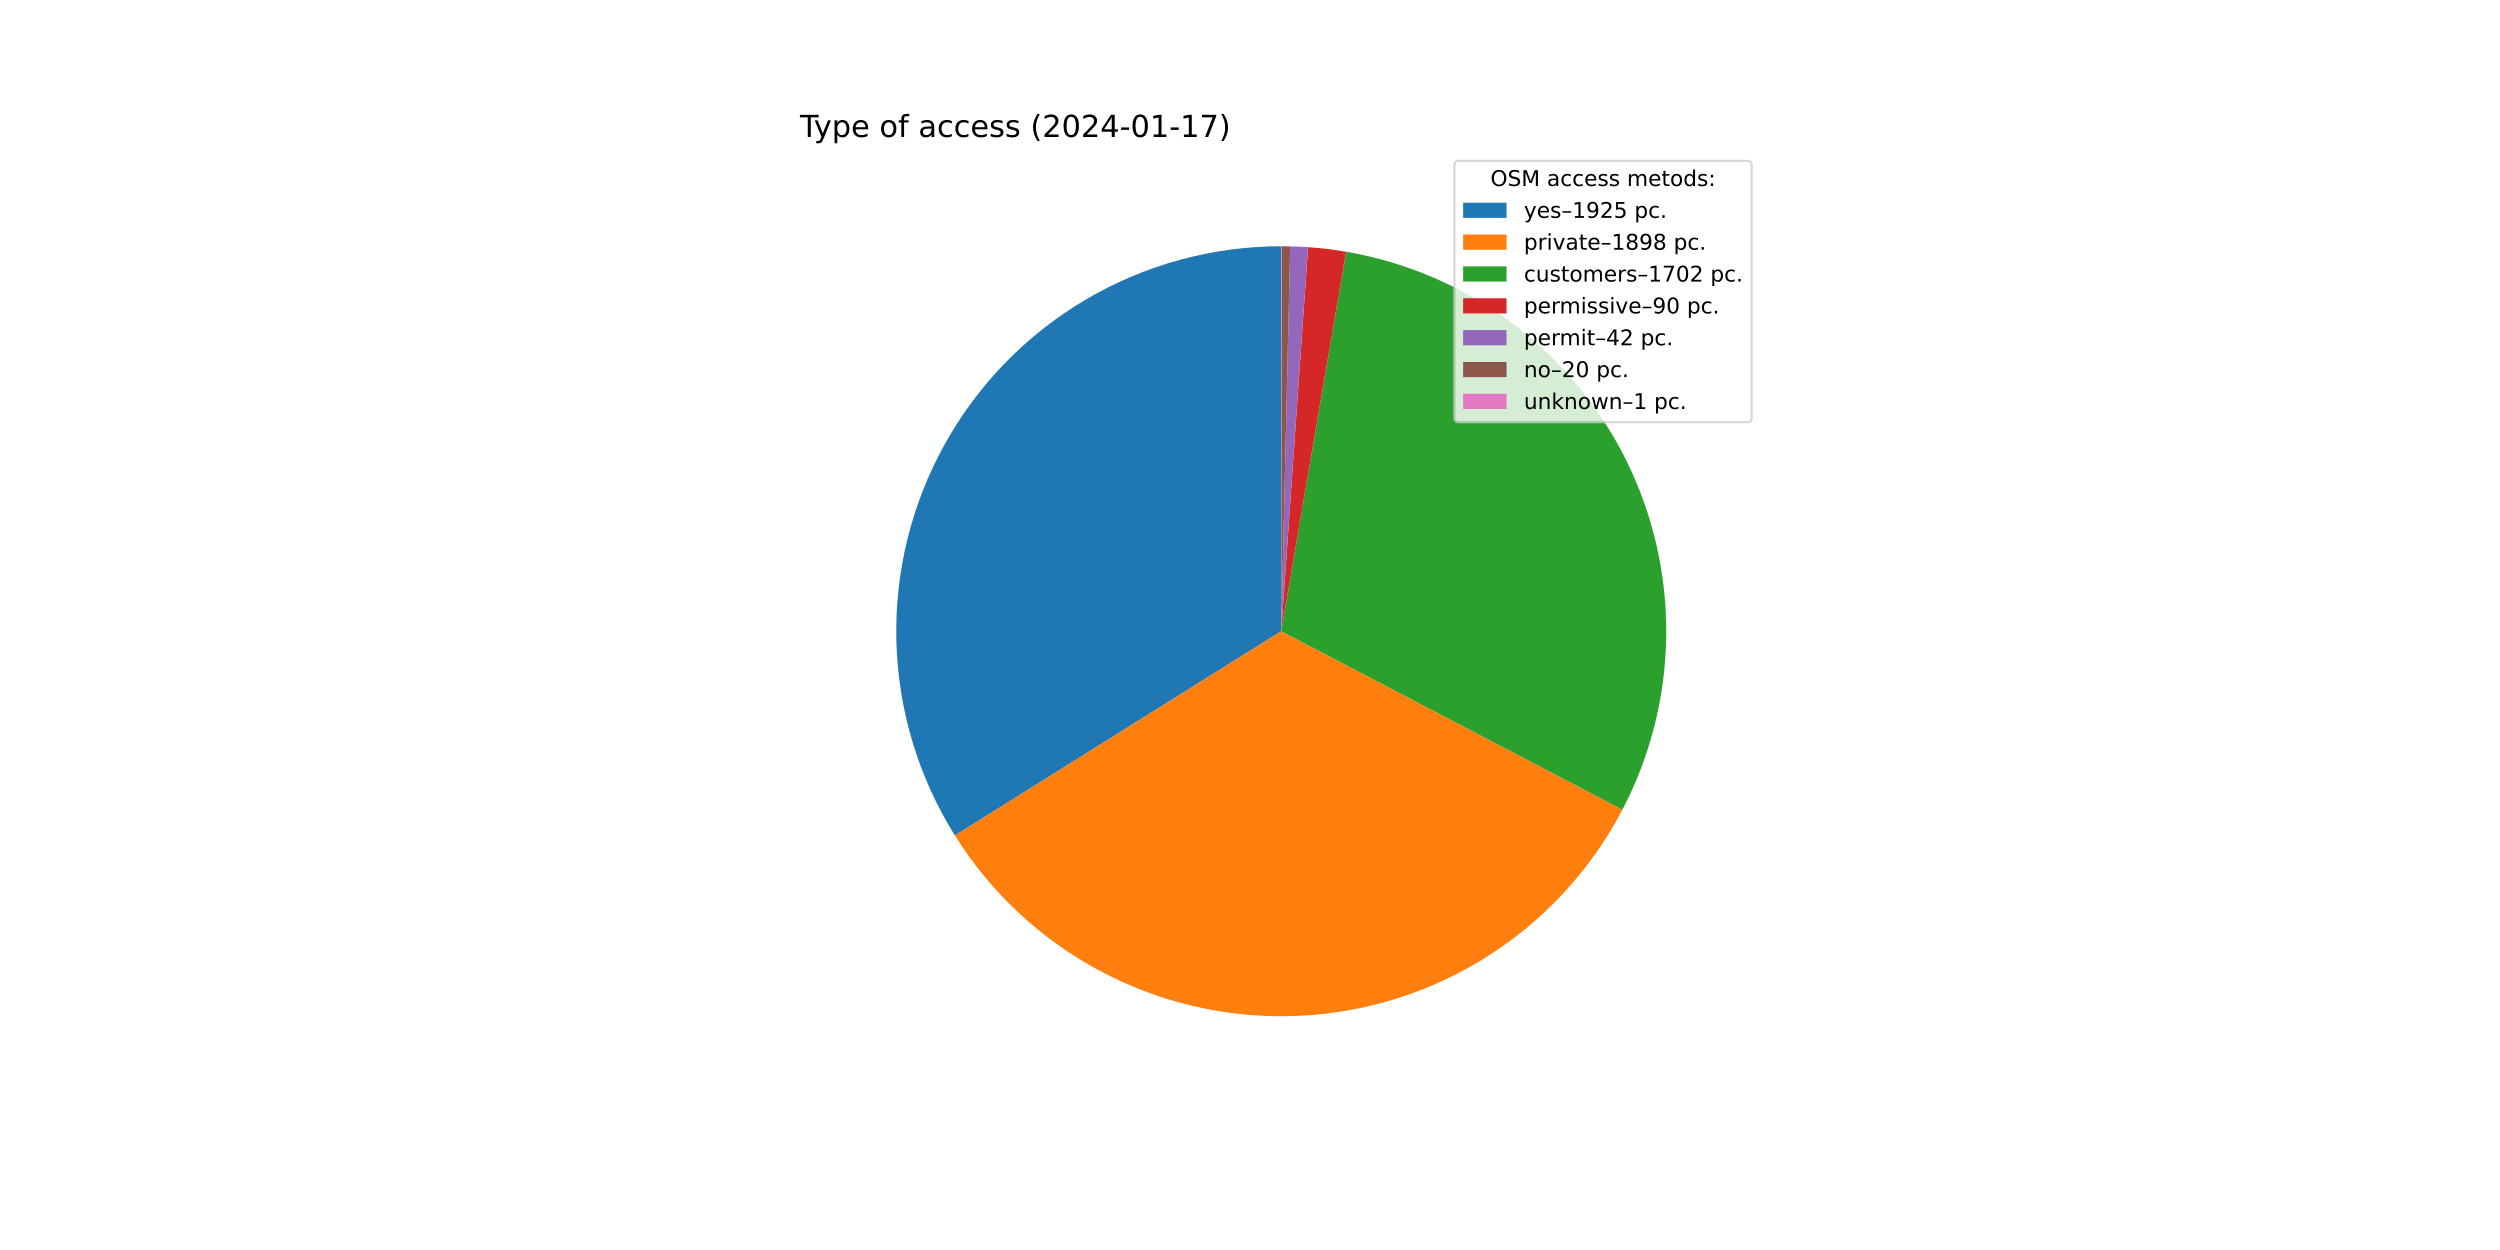
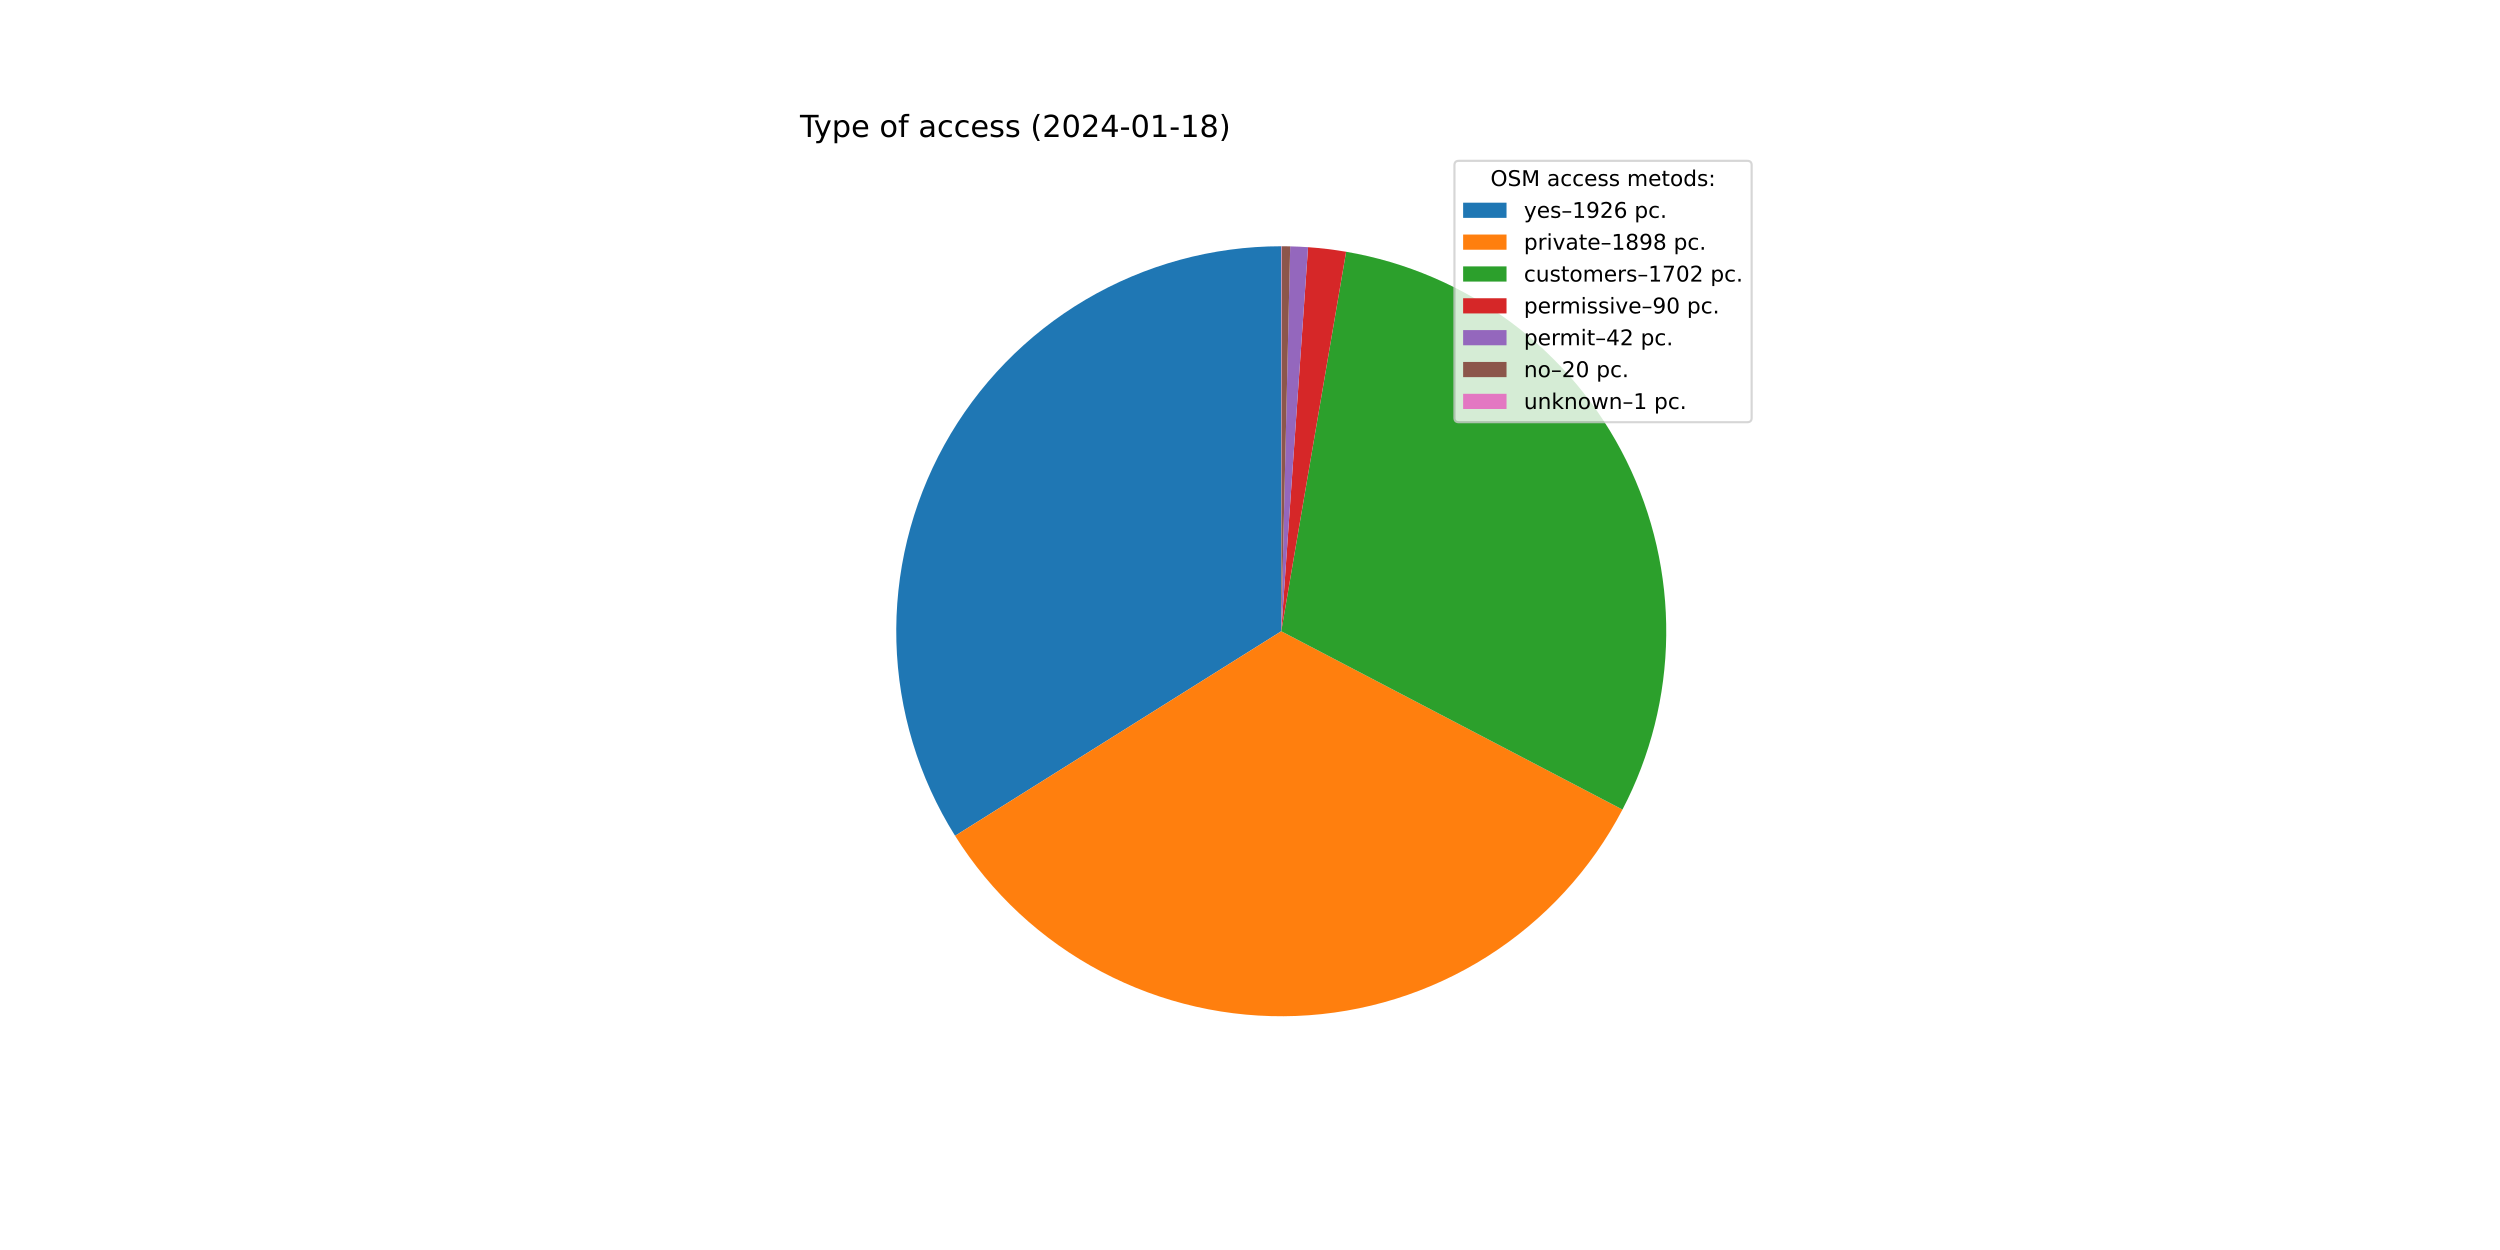
<svg xmlns="http://www.w3.org/2000/svg" xmlns:xlink="http://www.w3.org/1999/xlink" width="1152pt" height="576pt" viewBox="0 0 1152 576" version="1.1">
  <defs>
    <style type="text/css">*{stroke-linejoin: round; stroke-linecap: butt}</style>
  </defs>
  <g id="figure_1">
    <g id="patch_1">
      <path d="M 0 576  L 1152 576  L 1152 0  L 0 0  z " style="fill: #ffffff" />
    </g>
    <g id="axes_1">
      <g id="patch_2">
-         <path d="M 590.4 113.472  C 558.723 113.472 527.616 121.956 500.325 138.04  C 473.035 154.123 450.543 177.226 435.198 204.939  C 419.853 232.651 412.206 263.974 413.056 295.64  C 413.906 327.306 423.222 358.174 440.032 385.023  L 590.4 290.88  L 590.4 113.472  z " style="fill: #1f77b4" />
+         <path d="M 590.4 113.472  C 558.712 113.472 527.595 121.962 500.297 138.056  C 473 154.15 450.507 177.268 435.167 204.995  C 419.826 232.723 412.191 264.061 413.059 295.737  C 413.926 327.414 423.265 358.287 440.101 385.133  L 590.4 290.88  L 590.4 113.472  z " style="fill: #1f77b4" />
      </g>
      <g id="patch_3">
-         <path d="M 440.032 385.023  C 456.603 411.492 479.873 433.121 507.48 447.717  C 535.087 462.313 566.065 469.364 597.269 468.155  C 628.474 466.946 658.813 457.519 685.208 440.83  C 711.603 424.142 733.129 400.776 747.603 373.105  L 590.4 290.88  L 440.032 385.023  z " style="fill: #ff7f0e" />
+         <path d="M 440.101 385.133  C 456.688 411.585 479.969 433.194 507.58 447.77  C 535.192 462.346 566.168 469.377 597.366 468.151  C 628.565 466.925 658.893 457.485 685.276 440.787  C 711.658 424.09 733.171 400.72 747.632 373.048  L 590.4 290.88  L 440.101 385.133  z " style="fill: #ff7f0e" />
      </g>
      <g id="patch_4">
-         <path d="M 747.603 373.105  C 760.567 348.318 767.488 320.814 767.797 292.843  C 768.107 264.873 761.797 237.221 749.384 212.154  C 736.971 187.087 718.804 165.307 696.37 148.599  C 673.936 131.89 647.866 120.722 620.293 116.009  L 590.4 290.88  L 747.603 373.105  z " style="fill: #2ca02c" />
+         <path d="M 747.632 373.048  C 760.586 348.261 767.496 320.759 767.798 292.794  C 768.099 264.828 761.784 237.183 749.368 212.123  C 736.953 187.063 718.785 165.29 696.354 148.587  C 673.922 131.884 647.856 120.719 620.288 116.008  L 590.4 290.88  L 747.632 373.048  z " style="fill: #2ca02c" />
      </g>
      <g id="patch_5">
-         <path d="M 620.293 116.009  C 617.39 115.512 614.476 115.089 611.552 114.737  C 608.628 114.386 605.696 114.108 602.758 113.903  L 590.4 290.88  L 620.293 116.009  z " style="fill: #d62728" />
+         <path d="M 620.288 116.008  C 617.386 115.512 614.471 115.088 611.548 114.737  C 608.625 114.386 605.693 114.108 602.756 113.903  L 590.4 290.88  L 620.288 116.008  z " style="fill: #d62728" />
      </g>
      <g id="patch_6">
-         <path d="M 602.758 113.903  C 601.387 113.807 600.015 113.727 598.642 113.664  C 597.27 113.6 595.896 113.552 594.522 113.52  L 590.4 290.88  L 602.758 113.903  z " style="fill: #9467bd" />
+         <path d="M 602.756 113.903  C 601.385 113.807 600.013 113.727 598.641 113.664  C 597.268 113.6 595.895 113.552 594.522 113.52  L 590.4 290.88  L 602.756 113.903  z " style="fill: #9467bd" />
      </g>
      <g id="patch_7">
-         <path d="M 594.522 113.52  C 593.868 113.505 593.214 113.493 592.559 113.485  C 591.905 113.477 591.251 113.473 590.596 113.472  L 590.4 290.88  L 594.522 113.52  z " style="fill: #8c564b" />
+         <path d="M 594.522 113.52  C 593.867 113.505 593.213 113.493 592.559 113.485  C 591.905 113.477 591.251 113.473 590.596 113.472  L 590.4 290.88  L 594.522 113.52  z " style="fill: #8c564b" />
      </g>
      <g id="patch_8">
        <path d="M 590.596 113.472  C 590.564 113.472 590.531 113.472 590.498 113.472  C 590.465 113.472 590.433 113.472 590.4 113.472  L 590.4 290.88  L 590.596 113.472  z " style="fill: #e377c2" />
      </g>
      <g id="matplotlib.axis_1" />
      <g id="matplotlib.axis_2" />
      <g id="text_1">
        <g transform="translate(368.64 63.12)scale(0.14 -0.14)">
          <defs>
            <path id="DejaVuSans-54" d="M -19 4666  L 3928 4666  L 3928 4134  L 2272 4134  L 2272 0  L 1638 0  L 1638 4134  L -19 4134  L -19 4666  z " transform="scale(0.015625)" />
            <path id="DejaVuSans-79" d="M 2059 -325  Q 1816 -950 1584 -1140  Q 1353 -1331 966 -1331  L 506 -1331  L 506 -850  L 844 -850  Q 1081 -850 1212 -737  Q 1344 -625 1503 -206  L 1606 56  L 191 3500  L 800 3500  L 1894 763  L 2988 3500  L 3597 3500  L 2059 -325  z " transform="scale(0.015625)" />
            <path id="DejaVuSans-70" d="M 1159 525  L 1159 -1331  L 581 -1331  L 581 3500  L 1159 3500  L 1159 2969  Q 1341 3281 1617 3432  Q 1894 3584 2278 3584  Q 2916 3584 3314 3078  Q 3713 2572 3713 1747  Q 3713 922 3314 415  Q 2916 -91 2278 -91  Q 1894 -91 1617 61  Q 1341 213 1159 525  z M 3116 1747  Q 3116 2381 2855 2742  Q 2594 3103 2138 3103  Q 1681 3103 1420 2742  Q 1159 2381 1159 1747  Q 1159 1113 1420 752  Q 1681 391 2138 391  Q 2594 391 2855 752  Q 3116 1113 3116 1747  z " transform="scale(0.015625)" />
            <path id="DejaVuSans-65" d="M 3597 1894  L 3597 1613  L 953 1613  Q 991 1019 1311 708  Q 1631 397 2203 397  Q 2534 397 2845 478  Q 3156 559 3463 722  L 3463 178  Q 3153 47 2828 -22  Q 2503 -91 2169 -91  Q 1331 -91 842 396  Q 353 884 353 1716  Q 353 2575 817 3079  Q 1281 3584 2069 3584  Q 2775 3584 3186 3129  Q 3597 2675 3597 1894  z M 3022 2063  Q 3016 2534 2758 2815  Q 2500 3097 2075 3097  Q 1594 3097 1305 2825  Q 1016 2553 972 2059  L 3022 2063  z " transform="scale(0.015625)" />
            <path id="DejaVuSans-20" transform="scale(0.015625)" />
            <path id="DejaVuSans-6f" d="M 1959 3097  Q 1497 3097 1228 2736  Q 959 2375 959 1747  Q 959 1119 1226 758  Q 1494 397 1959 397  Q 2419 397 2687 759  Q 2956 1122 2956 1747  Q 2956 2369 2687 2733  Q 2419 3097 1959 3097  z M 1959 3584  Q 2709 3584 3137 3096  Q 3566 2609 3566 1747  Q 3566 888 3137 398  Q 2709 -91 1959 -91  Q 1206 -91 779 398  Q 353 888 353 1747  Q 353 2609 779 3096  Q 1206 3584 1959 3584  z " transform="scale(0.015625)" />
            <path id="DejaVuSans-66" d="M 2375 4863  L 2375 4384  L 1825 4384  Q 1516 4384 1395 4259  Q 1275 4134 1275 3809  L 1275 3500  L 2222 3500  L 2222 3053  L 1275 3053  L 1275 0  L 697 0  L 697 3053  L 147 3053  L 147 3500  L 697 3500  L 697 3744  Q 697 4328 969 4595  Q 1241 4863 1831 4863  L 2375 4863  z " transform="scale(0.015625)" />
            <path id="DejaVuSans-61" d="M 2194 1759  Q 1497 1759 1228 1600  Q 959 1441 959 1056  Q 959 750 1161 570  Q 1363 391 1709 391  Q 2188 391 2477 730  Q 2766 1069 2766 1631  L 2766 1759  L 2194 1759  z M 3341 1997  L 3341 0  L 2766 0  L 2766 531  Q 2569 213 2275 61  Q 1981 -91 1556 -91  Q 1019 -91 701 211  Q 384 513 384 1019  Q 384 1609 779 1909  Q 1175 2209 1959 2209  L 2766 2209  L 2766 2266  Q 2766 2663 2505 2880  Q 2244 3097 1772 3097  Q 1472 3097 1187 3025  Q 903 2953 641 2809  L 641 3341  Q 956 3463 1253 3523  Q 1550 3584 1831 3584  Q 2591 3584 2966 3190  Q 3341 2797 3341 1997  z " transform="scale(0.015625)" />
            <path id="DejaVuSans-63" d="M 3122 3366  L 3122 2828  Q 2878 2963 2633 3030  Q 2388 3097 2138 3097  Q 1578 3097 1268 2742  Q 959 2388 959 1747  Q 959 1106 1268 751  Q 1578 397 2138 397  Q 2388 397 2633 464  Q 2878 531 3122 666  L 3122 134  Q 2881 22 2623 -34  Q 2366 -91 2075 -91  Q 1284 -91 818 406  Q 353 903 353 1747  Q 353 2603 823 3093  Q 1294 3584 2113 3584  Q 2378 3584 2631 3529  Q 2884 3475 3122 3366  z " transform="scale(0.015625)" />
            <path id="DejaVuSans-73" d="M 2834 3397  L 2834 2853  Q 2591 2978 2328 3040  Q 2066 3103 1784 3103  Q 1356 3103 1142 2972  Q 928 2841 928 2578  Q 928 2378 1081 2264  Q 1234 2150 1697 2047  L 1894 2003  Q 2506 1872 2764 1633  Q 3022 1394 3022 966  Q 3022 478 2636 193  Q 2250 -91 1575 -91  Q 1294 -91 989 -36  Q 684 19 347 128  L 347 722  Q 666 556 975 473  Q 1284 391 1588 391  Q 1994 391 2212 530  Q 2431 669 2431 922  Q 2431 1156 2273 1281  Q 2116 1406 1581 1522  L 1381 1569  Q 847 1681 609 1914  Q 372 2147 372 2553  Q 372 3047 722 3315  Q 1072 3584 1716 3584  Q 2034 3584 2315 3537  Q 2597 3491 2834 3397  z " transform="scale(0.015625)" />
            <path id="DejaVuSans-28" d="M 1984 4856  Q 1566 4138 1362 3434  Q 1159 2731 1159 2009  Q 1159 1288 1364 580  Q 1569 -128 1984 -844  L 1484 -844  Q 1016 -109 783 600  Q 550 1309 550 2009  Q 550 2706 781 3412  Q 1013 4119 1484 4856  L 1984 4856  z " transform="scale(0.015625)" />
            <path id="DejaVuSans-32" d="M 1228 531  L 3431 531  L 3431 0  L 469 0  L 469 531  Q 828 903 1448 1529  Q 2069 2156 2228 2338  Q 2531 2678 2651 2914  Q 2772 3150 2772 3378  Q 2772 3750 2511 3984  Q 2250 4219 1831 4219  Q 1534 4219 1204 4116  Q 875 4013 500 3803  L 500 4441  Q 881 4594 1212 4672  Q 1544 4750 1819 4750  Q 2544 4750 2975 4387  Q 3406 4025 3406 3419  Q 3406 3131 3298 2873  Q 3191 2616 2906 2266  Q 2828 2175 2409 1742  Q 1991 1309 1228 531  z " transform="scale(0.015625)" />
            <path id="DejaVuSans-30" d="M 2034 4250  Q 1547 4250 1301 3770  Q 1056 3291 1056 2328  Q 1056 1369 1301 889  Q 1547 409 2034 409  Q 2525 409 2770 889  Q 3016 1369 3016 2328  Q 3016 3291 2770 3770  Q 2525 4250 2034 4250  z M 2034 4750  Q 2819 4750 3233 4129  Q 3647 3509 3647 2328  Q 3647 1150 3233 529  Q 2819 -91 2034 -91  Q 1250 -91 836 529  Q 422 1150 422 2328  Q 422 3509 836 4129  Q 1250 4750 2034 4750  z " transform="scale(0.015625)" />
            <path id="DejaVuSans-34" d="M 2419 4116  L 825 1625  L 2419 1625  L 2419 4116  z M 2253 4666  L 3047 4666  L 3047 1625  L 3713 1625  L 3713 1100  L 3047 1100  L 3047 0  L 2419 0  L 2419 1100  L 313 1100  L 313 1709  L 2253 4666  z " transform="scale(0.015625)" />
            <path id="DejaVuSans-2d" d="M 313 2009  L 1997 2009  L 1997 1497  L 313 1497  L 313 2009  z " transform="scale(0.015625)" />
            <path id="DejaVuSans-31" d="M 794 531  L 1825 531  L 1825 4091  L 703 3866  L 703 4441  L 1819 4666  L 2450 4666  L 2450 531  L 3481 531  L 3481 0  L 794 0  L 794 531  z " transform="scale(0.015625)" />
-             <path id="DejaVuSans-37" d="M 525 4666  L 3525 4666  L 3525 4397  L 1831 0  L 1172 0  L 2766 4134  L 525 4134  L 525 4666  z " transform="scale(0.015625)" />
+             <path id="DejaVuSans-38" d="M 2034 2216  Q 1584 2216 1326 1975  Q 1069 1734 1069 1313  Q 1069 891 1326 650  Q 1584 409 2034 409  Q 2484 409 2743 651  Q 3003 894 3003 1313  Q 3003 1734 2745 1975  Q 2488 2216 2034 2216  z M 1403 2484  Q 997 2584 770 2862  Q 544 3141 544 3541  Q 544 4100 942 4425  Q 1341 4750 2034 4750  Q 2731 4750 3128 4425  Q 3525 4100 3525 3541  Q 3525 3141 3298 2862  Q 3072 2584 2669 2484  Q 3125 2378 3379 2068  Q 3634 1759 3634 1313  Q 3634 634 3220 271  Q 2806 -91 2034 -91  Q 1263 -91 848 271  Q 434 634 434 1313  Q 434 1759 690 2068  Q 947 2378 1403 2484  z M 1172 3481  Q 1172 3119 1398 2916  Q 1625 2713 2034 2713  Q 2441 2713 2670 2916  Q 2900 3119 2900 3481  Q 2900 3844 2670 4047  Q 2441 4250 2034 4250  Q 1625 4250 1398 4047  Q 1172 3844 1172 3481  z " transform="scale(0.015625)" />
            <path id="DejaVuSans-29" d="M 513 4856  L 1013 4856  Q 1481 4119 1714 3412  Q 1947 2706 1947 2009  Q 1947 1309 1714 600  Q 1481 -109 1013 -844  L 513 -844  Q 928 -128 1133 580  Q 1338 1288 1338 2009  Q 1338 2731 1133 3434  Q 928 4138 513 4856  z " transform="scale(0.015625)" />
          </defs>
          <use xlink:href="#DejaVuSans-54" />
          <use xlink:href="#DejaVuSans-79" x="45.459" />
          <use xlink:href="#DejaVuSans-70" x="104.639" />
          <use xlink:href="#DejaVuSans-65" x="168.115" />
          <use xlink:href="#DejaVuSans-20" x="229.639" />
          <use xlink:href="#DejaVuSans-6f" x="261.426" />
          <use xlink:href="#DejaVuSans-66" x="322.607" />
          <use xlink:href="#DejaVuSans-20" x="357.812" />
          <use xlink:href="#DejaVuSans-61" x="389.6" />
          <use xlink:href="#DejaVuSans-63" x="450.879" />
          <use xlink:href="#DejaVuSans-63" x="505.859" />
          <use xlink:href="#DejaVuSans-65" x="560.84" />
          <use xlink:href="#DejaVuSans-73" x="622.363" />
          <use xlink:href="#DejaVuSans-73" x="674.463" />
          <use xlink:href="#DejaVuSans-20" x="726.562" />
          <use xlink:href="#DejaVuSans-28" x="758.35" />
          <use xlink:href="#DejaVuSans-32" x="797.363" />
          <use xlink:href="#DejaVuSans-30" x="860.986" />
          <use xlink:href="#DejaVuSans-32" x="924.609" />
          <use xlink:href="#DejaVuSans-34" x="988.232" />
          <use xlink:href="#DejaVuSans-2d" x="1051.855" />
          <use xlink:href="#DejaVuSans-30" x="1087.939" />
          <use xlink:href="#DejaVuSans-31" x="1151.562" />
          <use xlink:href="#DejaVuSans-2d" x="1215.186" />
          <use xlink:href="#DejaVuSans-31" x="1251.27" />
-           <use xlink:href="#DejaVuSans-37" x="1314.893" />
+           <use xlink:href="#DejaVuSans-38" x="1314.893" />
          <use xlink:href="#DejaVuSans-29" x="1378.516" />
        </g>
      </g>
      <g id="legend_1">
        <g id="patch_9">
          <path d="M 672.208 194.545  L 805.16 194.545  Q 807.16 194.545 807.16 192.545  L 807.16 76.12  Q 807.16 74.12 805.16 74.12  L 672.208 74.12  Q 670.208 74.12 670.208 76.12  L 670.208 192.545  Q 670.208 194.545 672.208 194.545  z " style="fill: #ffffff; opacity: 0.8; stroke: #cccccc; stroke-linejoin: miter" />
        </g>
        <g id="text_2">
          <g transform="translate(686.8038 85.71844)scale(0.1 -0.1)">
            <defs>
              <path id="DejaVuSans-4f" d="M 2522 4238  Q 1834 4238 1429 3725  Q 1025 3213 1025 2328  Q 1025 1447 1429 934  Q 1834 422 2522 422  Q 3209 422 3611 934  Q 4013 1447 4013 2328  Q 4013 3213 3611 3725  Q 3209 4238 2522 4238  z M 2522 4750  Q 3503 4750 4090 4092  Q 4678 3434 4678 2328  Q 4678 1225 4090 567  Q 3503 -91 2522 -91  Q 1538 -91 948 565  Q 359 1222 359 2328  Q 359 3434 948 4092  Q 1538 4750 2522 4750  z " transform="scale(0.015625)" />
              <path id="DejaVuSans-53" d="M 3425 4513  L 3425 3897  Q 3066 4069 2747 4153  Q 2428 4238 2131 4238  Q 1616 4238 1336 4038  Q 1056 3838 1056 3469  Q 1056 3159 1242 3001  Q 1428 2844 1947 2747  L 2328 2669  Q 3034 2534 3370 2195  Q 3706 1856 3706 1288  Q 3706 609 3251 259  Q 2797 -91 1919 -91  Q 1588 -91 1214 -16  Q 841 59 441 206  L 441 856  Q 825 641 1194 531  Q 1563 422 1919 422  Q 2459 422 2753 634  Q 3047 847 3047 1241  Q 3047 1584 2836 1778  Q 2625 1972 2144 2069  L 1759 2144  Q 1053 2284 737 2584  Q 422 2884 422 3419  Q 422 4038 858 4394  Q 1294 4750 2059 4750  Q 2388 4750 2728 4690  Q 3069 4631 3425 4513  z " transform="scale(0.015625)" />
              <path id="DejaVuSans-4d" d="M 628 4666  L 1569 4666  L 2759 1491  L 3956 4666  L 4897 4666  L 4897 0  L 4281 0  L 4281 4097  L 3078 897  L 2444 897  L 1241 4097  L 1241 0  L 628 0  L 628 4666  z " transform="scale(0.015625)" />
              <path id="DejaVuSans-6d" d="M 3328 2828  Q 3544 3216 3844 3400  Q 4144 3584 4550 3584  Q 5097 3584 5394 3201  Q 5691 2819 5691 2113  L 5691 0  L 5113 0  L 5113 2094  Q 5113 2597 4934 2840  Q 4756 3084 4391 3084  Q 3944 3084 3684 2787  Q 3425 2491 3425 1978  L 3425 0  L 2847 0  L 2847 2094  Q 2847 2600 2669 2842  Q 2491 3084 2119 3084  Q 1678 3084 1418 2786  Q 1159 2488 1159 1978  L 1159 0  L 581 0  L 581 3500  L 1159 3500  L 1159 2956  Q 1356 3278 1631 3431  Q 1906 3584 2284 3584  Q 2666 3584 2933 3390  Q 3200 3197 3328 2828  z " transform="scale(0.015625)" />
              <path id="DejaVuSans-74" d="M 1172 4494  L 1172 3500  L 2356 3500  L 2356 3053  L 1172 3053  L 1172 1153  Q 1172 725 1289 603  Q 1406 481 1766 481  L 2356 481  L 2356 0  L 1766 0  Q 1100 0 847 248  Q 594 497 594 1153  L 594 3053  L 172 3053  L 172 3500  L 594 3500  L 594 4494  L 1172 4494  z " transform="scale(0.015625)" />
              <path id="DejaVuSans-64" d="M 2906 2969  L 2906 4863  L 3481 4863  L 3481 0  L 2906 0  L 2906 525  Q 2725 213 2448 61  Q 2172 -91 1784 -91  Q 1150 -91 751 415  Q 353 922 353 1747  Q 353 2572 751 3078  Q 1150 3584 1784 3584  Q 2172 3584 2448 3432  Q 2725 3281 2906 2969  z M 947 1747  Q 947 1113 1208 752  Q 1469 391 1925 391  Q 2381 391 2643 752  Q 2906 1113 2906 1747  Q 2906 2381 2643 2742  Q 2381 3103 1925 3103  Q 1469 3103 1208 2742  Q 947 2381 947 1747  z " transform="scale(0.015625)" />
              <path id="DejaVuSans-3a" d="M 750 794  L 1409 794  L 1409 0  L 750 0  L 750 794  z M 750 3309  L 1409 3309  L 1409 2516  L 750 2516  L 750 3309  z " transform="scale(0.015625)" />
            </defs>
            <use xlink:href="#DejaVuSans-4f" />
            <use xlink:href="#DejaVuSans-53" x="78.711" />
            <use xlink:href="#DejaVuSans-4d" x="142.188" />
            <use xlink:href="#DejaVuSans-20" x="228.467" />
            <use xlink:href="#DejaVuSans-61" x="260.254" />
            <use xlink:href="#DejaVuSans-63" x="321.533" />
            <use xlink:href="#DejaVuSans-63" x="376.514" />
            <use xlink:href="#DejaVuSans-65" x="431.494" />
            <use xlink:href="#DejaVuSans-73" x="493.018" />
            <use xlink:href="#DejaVuSans-73" x="545.117" />
            <use xlink:href="#DejaVuSans-20" x="597.217" />
            <use xlink:href="#DejaVuSans-6d" x="629.004" />
            <use xlink:href="#DejaVuSans-65" x="726.416" />
            <use xlink:href="#DejaVuSans-74" x="787.939" />
            <use xlink:href="#DejaVuSans-6f" x="827.148" />
            <use xlink:href="#DejaVuSans-64" x="888.33" />
            <use xlink:href="#DejaVuSans-73" x="951.807" />
            <use xlink:href="#DejaVuSans-3a" x="1003.906" />
          </g>
        </g>
        <g id="patch_10">
          <path d="M 674.208 100.397  L 694.208 100.397  L 694.208 93.397  L 674.208 93.397  z " style="fill: #1f77b4" />
        </g>
        <g id="text_3">
          <g transform="translate(702.2084 100.3966)scale(0.1 -0.1)">
            <defs>
              <path id="DejaVuSans-2013" d="M 313 1978  L 2888 1978  L 2888 1528  L 313 1528  L 313 1978  z " transform="scale(0.015625)" />
              <path id="DejaVuSans-39" d="M 703 97  L 703 672  Q 941 559 1184 500  Q 1428 441 1663 441  Q 2288 441 2617 861  Q 2947 1281 2994 2138  Q 2813 1869 2534 1725  Q 2256 1581 1919 1581  Q 1219 1581 811 2004  Q 403 2428 403 3163  Q 403 3881 828 4315  Q 1253 4750 1959 4750  Q 2769 4750 3195 4129  Q 3622 3509 3622 2328  Q 3622 1225 3098 567  Q 2575 -91 1691 -91  Q 1453 -91 1209 -44  Q 966 3 703 97  z M 1959 2075  Q 2384 2075 2632 2365  Q 2881 2656 2881 3163  Q 2881 3666 2632 3958  Q 2384 4250 1959 4250  Q 1534 4250 1286 3958  Q 1038 3666 1038 3163  Q 1038 2656 1286 2365  Q 1534 2075 1959 2075  z " transform="scale(0.015625)" />
-               <path id="DejaVuSans-35" d="M 691 4666  L 3169 4666  L 3169 4134  L 1269 4134  L 1269 2991  Q 1406 3038 1543 3061  Q 1681 3084 1819 3084  Q 2600 3084 3056 2656  Q 3513 2228 3513 1497  Q 3513 744 3044 326  Q 2575 -91 1722 -91  Q 1428 -91 1123 -41  Q 819 9 494 109  L 494 744  Q 775 591 1075 516  Q 1375 441 1709 441  Q 2250 441 2565 725  Q 2881 1009 2881 1497  Q 2881 1984 2565 2268  Q 2250 2553 1709 2553  Q 1456 2553 1204 2497  Q 953 2441 691 2322  L 691 4666  z " transform="scale(0.015625)" />
+               <path id="DejaVuSans-36" d="M 2113 2584  Q 1688 2584 1439 2293  Q 1191 2003 1191 1497  Q 1191 994 1439 701  Q 1688 409 2113 409  Q 2538 409 2786 701  Q 3034 994 3034 1497  Q 3034 2003 2786 2293  Q 2538 2584 2113 2584  z M 3366 4563  L 3366 3988  Q 3128 4100 2886 4159  Q 2644 4219 2406 4219  Q 1781 4219 1451 3797  Q 1122 3375 1075 2522  Q 1259 2794 1537 2939  Q 1816 3084 2150 3084  Q 2853 3084 3261 2657  Q 3669 2231 3669 1497  Q 3669 778 3244 343  Q 2819 -91 2113 -91  Q 1303 -91 875 529  Q 447 1150 447 2328  Q 447 3434 972 4092  Q 1497 4750 2381 4750  Q 2619 4750 2861 4703  Q 3103 4656 3366 4563  z " transform="scale(0.015625)" />
              <path id="DejaVuSans-2e" d="M 684 794  L 1344 794  L 1344 0  L 684 0  L 684 794  z " transform="scale(0.015625)" />
            </defs>
            <use xlink:href="#DejaVuSans-79" />
            <use xlink:href="#DejaVuSans-65" x="59.18" />
            <use xlink:href="#DejaVuSans-73" x="120.703" />
            <use xlink:href="#DejaVuSans-2013" x="172.803" />
            <use xlink:href="#DejaVuSans-31" x="222.803" />
            <use xlink:href="#DejaVuSans-39" x="286.426" />
            <use xlink:href="#DejaVuSans-32" x="350.049" />
-             <use xlink:href="#DejaVuSans-35" x="413.672" />
+             <use xlink:href="#DejaVuSans-36" x="413.672" />
            <use xlink:href="#DejaVuSans-20" x="477.295" />
            <use xlink:href="#DejaVuSans-70" x="509.082" />
            <use xlink:href="#DejaVuSans-63" x="572.559" />
            <use xlink:href="#DejaVuSans-2e" x="627.539" />
          </g>
        </g>
        <g id="patch_11">
          <path d="M 674.208 115.075  L 694.208 115.075  L 694.208 108.075  L 674.208 108.075  z " style="fill: #ff7f0e" />
        </g>
        <g id="text_4">
          <g transform="translate(702.2084 115.0747)scale(0.1 -0.1)">
            <defs>
              <path id="DejaVuSans-72" d="M 2631 2963  Q 2534 3019 2420 3045  Q 2306 3072 2169 3072  Q 1681 3072 1420 2755  Q 1159 2438 1159 1844  L 1159 0  L 581 0  L 581 3500  L 1159 3500  L 1159 2956  Q 1341 3275 1631 3429  Q 1922 3584 2338 3584  Q 2397 3584 2469 3576  Q 2541 3569 2628 3553  L 2631 2963  z " transform="scale(0.015625)" />
              <path id="DejaVuSans-69" d="M 603 3500  L 1178 3500  L 1178 0  L 603 0  L 603 3500  z M 603 4863  L 1178 4863  L 1178 4134  L 603 4134  L 603 4863  z " transform="scale(0.015625)" />
              <path id="DejaVuSans-76" d="M 191 3500  L 800 3500  L 1894 563  L 2988 3500  L 3597 3500  L 2284 0  L 1503 0  L 191 3500  z " transform="scale(0.015625)" />
-               <path id="DejaVuSans-38" d="M 2034 2216  Q 1584 2216 1326 1975  Q 1069 1734 1069 1313  Q 1069 891 1326 650  Q 1584 409 2034 409  Q 2484 409 2743 651  Q 3003 894 3003 1313  Q 3003 1734 2745 1975  Q 2488 2216 2034 2216  z M 1403 2484  Q 997 2584 770 2862  Q 544 3141 544 3541  Q 544 4100 942 4425  Q 1341 4750 2034 4750  Q 2731 4750 3128 4425  Q 3525 4100 3525 3541  Q 3525 3141 3298 2862  Q 3072 2584 2669 2484  Q 3125 2378 3379 2068  Q 3634 1759 3634 1313  Q 3634 634 3220 271  Q 2806 -91 2034 -91  Q 1263 -91 848 271  Q 434 634 434 1313  Q 434 1759 690 2068  Q 947 2378 1403 2484  z M 1172 3481  Q 1172 3119 1398 2916  Q 1625 2713 2034 2713  Q 2441 2713 2670 2916  Q 2900 3119 2900 3481  Q 2900 3844 2670 4047  Q 2441 4250 2034 4250  Q 1625 4250 1398 4047  Q 1172 3844 1172 3481  z " transform="scale(0.015625)" />
            </defs>
            <use xlink:href="#DejaVuSans-70" />
            <use xlink:href="#DejaVuSans-72" x="63.477" />
            <use xlink:href="#DejaVuSans-69" x="104.59" />
            <use xlink:href="#DejaVuSans-76" x="132.373" />
            <use xlink:href="#DejaVuSans-61" x="191.553" />
            <use xlink:href="#DejaVuSans-74" x="252.832" />
            <use xlink:href="#DejaVuSans-65" x="292.041" />
            <use xlink:href="#DejaVuSans-2013" x="353.564" />
            <use xlink:href="#DejaVuSans-31" x="403.564" />
            <use xlink:href="#DejaVuSans-38" x="467.188" />
            <use xlink:href="#DejaVuSans-39" x="530.811" />
            <use xlink:href="#DejaVuSans-38" x="594.434" />
            <use xlink:href="#DejaVuSans-20" x="658.057" />
            <use xlink:href="#DejaVuSans-70" x="689.844" />
            <use xlink:href="#DejaVuSans-63" x="753.32" />
            <use xlink:href="#DejaVuSans-2e" x="808.301" />
          </g>
        </g>
        <g id="patch_12">
          <path d="M 674.208 129.753  L 694.208 129.753  L 694.208 122.753  L 674.208 122.753  z " style="fill: #2ca02c" />
        </g>
        <g id="text_5">
          <g transform="translate(702.2084 129.7528)scale(0.1 -0.1)">
            <defs>
              <path id="DejaVuSans-75" d="M 544 1381  L 544 3500  L 1119 3500  L 1119 1403  Q 1119 906 1312 657  Q 1506 409 1894 409  Q 2359 409 2629 706  Q 2900 1003 2900 1516  L 2900 3500  L 3475 3500  L 3475 0  L 2900 0  L 2900 538  Q 2691 219 2414 64  Q 2138 -91 1772 -91  Q 1169 -91 856 284  Q 544 659 544 1381  z M 1991 3584  L 1991 3584  z " transform="scale(0.015625)" />
+               <path id="DejaVuSans-37" d="M 525 4666  L 3525 4666  L 3525 4397  L 1831 0  L 1172 0  L 2766 4134  L 525 4134  L 525 4666  z " transform="scale(0.015625)" />
            </defs>
            <use xlink:href="#DejaVuSans-63" />
            <use xlink:href="#DejaVuSans-75" x="54.98" />
            <use xlink:href="#DejaVuSans-73" x="118.359" />
            <use xlink:href="#DejaVuSans-74" x="170.459" />
            <use xlink:href="#DejaVuSans-6f" x="209.668" />
            <use xlink:href="#DejaVuSans-6d" x="270.85" />
            <use xlink:href="#DejaVuSans-65" x="368.262" />
            <use xlink:href="#DejaVuSans-72" x="429.785" />
            <use xlink:href="#DejaVuSans-73" x="470.898" />
            <use xlink:href="#DejaVuSans-2013" x="522.998" />
            <use xlink:href="#DejaVuSans-31" x="572.998" />
            <use xlink:href="#DejaVuSans-37" x="636.621" />
            <use xlink:href="#DejaVuSans-30" x="700.244" />
            <use xlink:href="#DejaVuSans-32" x="763.867" />
            <use xlink:href="#DejaVuSans-20" x="827.49" />
            <use xlink:href="#DejaVuSans-70" x="859.277" />
            <use xlink:href="#DejaVuSans-63" x="922.754" />
            <use xlink:href="#DejaVuSans-2e" x="977.734" />
          </g>
        </g>
        <g id="patch_13">
          <path d="M 674.208 144.431  L 694.208 144.431  L 694.208 137.431  L 674.208 137.431  z " style="fill: #d62728" />
        </g>
        <g id="text_6">
          <g transform="translate(702.2084 144.4309)scale(0.1 -0.1)">
            <use xlink:href="#DejaVuSans-70" />
            <use xlink:href="#DejaVuSans-65" x="63.477" />
            <use xlink:href="#DejaVuSans-72" x="125" />
            <use xlink:href="#DejaVuSans-6d" x="164.363" />
            <use xlink:href="#DejaVuSans-69" x="261.775" />
            <use xlink:href="#DejaVuSans-73" x="289.559" />
            <use xlink:href="#DejaVuSans-73" x="341.658" />
            <use xlink:href="#DejaVuSans-69" x="393.758" />
            <use xlink:href="#DejaVuSans-76" x="421.541" />
            <use xlink:href="#DejaVuSans-65" x="480.721" />
            <use xlink:href="#DejaVuSans-2013" x="542.244" />
            <use xlink:href="#DejaVuSans-39" x="592.244" />
            <use xlink:href="#DejaVuSans-30" x="655.867" />
            <use xlink:href="#DejaVuSans-20" x="719.49" />
            <use xlink:href="#DejaVuSans-70" x="751.277" />
            <use xlink:href="#DejaVuSans-63" x="814.754" />
            <use xlink:href="#DejaVuSans-2e" x="869.734" />
          </g>
        </g>
        <g id="patch_14">
          <path d="M 674.208 159.109  L 694.208 159.109  L 694.208 152.109  L 674.208 152.109  z " style="fill: #9467bd" />
        </g>
        <g id="text_7">
          <g transform="translate(702.2084 159.1091)scale(0.1 -0.1)">
            <use xlink:href="#DejaVuSans-70" />
            <use xlink:href="#DejaVuSans-65" x="63.477" />
            <use xlink:href="#DejaVuSans-72" x="125" />
            <use xlink:href="#DejaVuSans-6d" x="164.363" />
            <use xlink:href="#DejaVuSans-69" x="261.775" />
            <use xlink:href="#DejaVuSans-74" x="289.559" />
            <use xlink:href="#DejaVuSans-2013" x="328.768" />
            <use xlink:href="#DejaVuSans-34" x="378.768" />
            <use xlink:href="#DejaVuSans-32" x="442.391" />
            <use xlink:href="#DejaVuSans-20" x="506.014" />
            <use xlink:href="#DejaVuSans-70" x="537.801" />
            <use xlink:href="#DejaVuSans-63" x="601.277" />
            <use xlink:href="#DejaVuSans-2e" x="656.258" />
          </g>
        </g>
        <g id="patch_15">
          <path d="M 674.208 173.787  L 694.208 173.787  L 694.208 166.787  L 674.208 166.787  z " style="fill: #8c564b" />
        </g>
        <g id="text_8">
          <g transform="translate(702.2084 173.7872)scale(0.1 -0.1)">
            <defs>
              <path id="DejaVuSans-6e" d="M 3513 2113  L 3513 0  L 2938 0  L 2938 2094  Q 2938 2591 2744 2837  Q 2550 3084 2163 3084  Q 1697 3084 1428 2787  Q 1159 2491 1159 1978  L 1159 0  L 581 0  L 581 3500  L 1159 3500  L 1159 2956  Q 1366 3272 1645 3428  Q 1925 3584 2291 3584  Q 2894 3584 3203 3211  Q 3513 2838 3513 2113  z " transform="scale(0.015625)" />
            </defs>
            <use xlink:href="#DejaVuSans-6e" />
            <use xlink:href="#DejaVuSans-6f" x="63.379" />
            <use xlink:href="#DejaVuSans-2013" x="124.561" />
            <use xlink:href="#DejaVuSans-32" x="174.561" />
            <use xlink:href="#DejaVuSans-30" x="238.184" />
            <use xlink:href="#DejaVuSans-20" x="301.807" />
            <use xlink:href="#DejaVuSans-70" x="333.594" />
            <use xlink:href="#DejaVuSans-63" x="397.07" />
            <use xlink:href="#DejaVuSans-2e" x="452.051" />
          </g>
        </g>
        <g id="patch_16">
          <path d="M 674.208 188.465  L 694.208 188.465  L 694.208 181.465  L 674.208 181.465  z " style="fill: #e377c2" />
        </g>
        <g id="text_9">
          <g transform="translate(702.2084 188.4653)scale(0.1 -0.1)">
            <defs>
              <path id="DejaVuSans-6b" d="M 581 4863  L 1159 4863  L 1159 1991  L 2875 3500  L 3609 3500  L 1753 1863  L 3688 0  L 2938 0  L 1159 1709  L 1159 0  L 581 0  L 581 4863  z " transform="scale(0.015625)" />
              <path id="DejaVuSans-77" d="M 269 3500  L 844 3500  L 1563 769  L 2278 3500  L 2956 3500  L 3675 769  L 4391 3500  L 4966 3500  L 4050 0  L 3372 0  L 2619 2869  L 1863 0  L 1184 0  L 269 3500  z " transform="scale(0.015625)" />
            </defs>
            <use xlink:href="#DejaVuSans-75" />
            <use xlink:href="#DejaVuSans-6e" x="63.379" />
            <use xlink:href="#DejaVuSans-6b" x="126.758" />
            <use xlink:href="#DejaVuSans-6e" x="184.668" />
            <use xlink:href="#DejaVuSans-6f" x="248.047" />
            <use xlink:href="#DejaVuSans-77" x="309.229" />
            <use xlink:href="#DejaVuSans-6e" x="391.016" />
            <use xlink:href="#DejaVuSans-2013" x="454.395" />
            <use xlink:href="#DejaVuSans-31" x="504.395" />
            <use xlink:href="#DejaVuSans-20" x="568.018" />
            <use xlink:href="#DejaVuSans-70" x="599.805" />
            <use xlink:href="#DejaVuSans-63" x="663.281" />
            <use xlink:href="#DejaVuSans-2e" x="718.262" />
          </g>
        </g>
      </g>
    </g>
  </g>
</svg>
